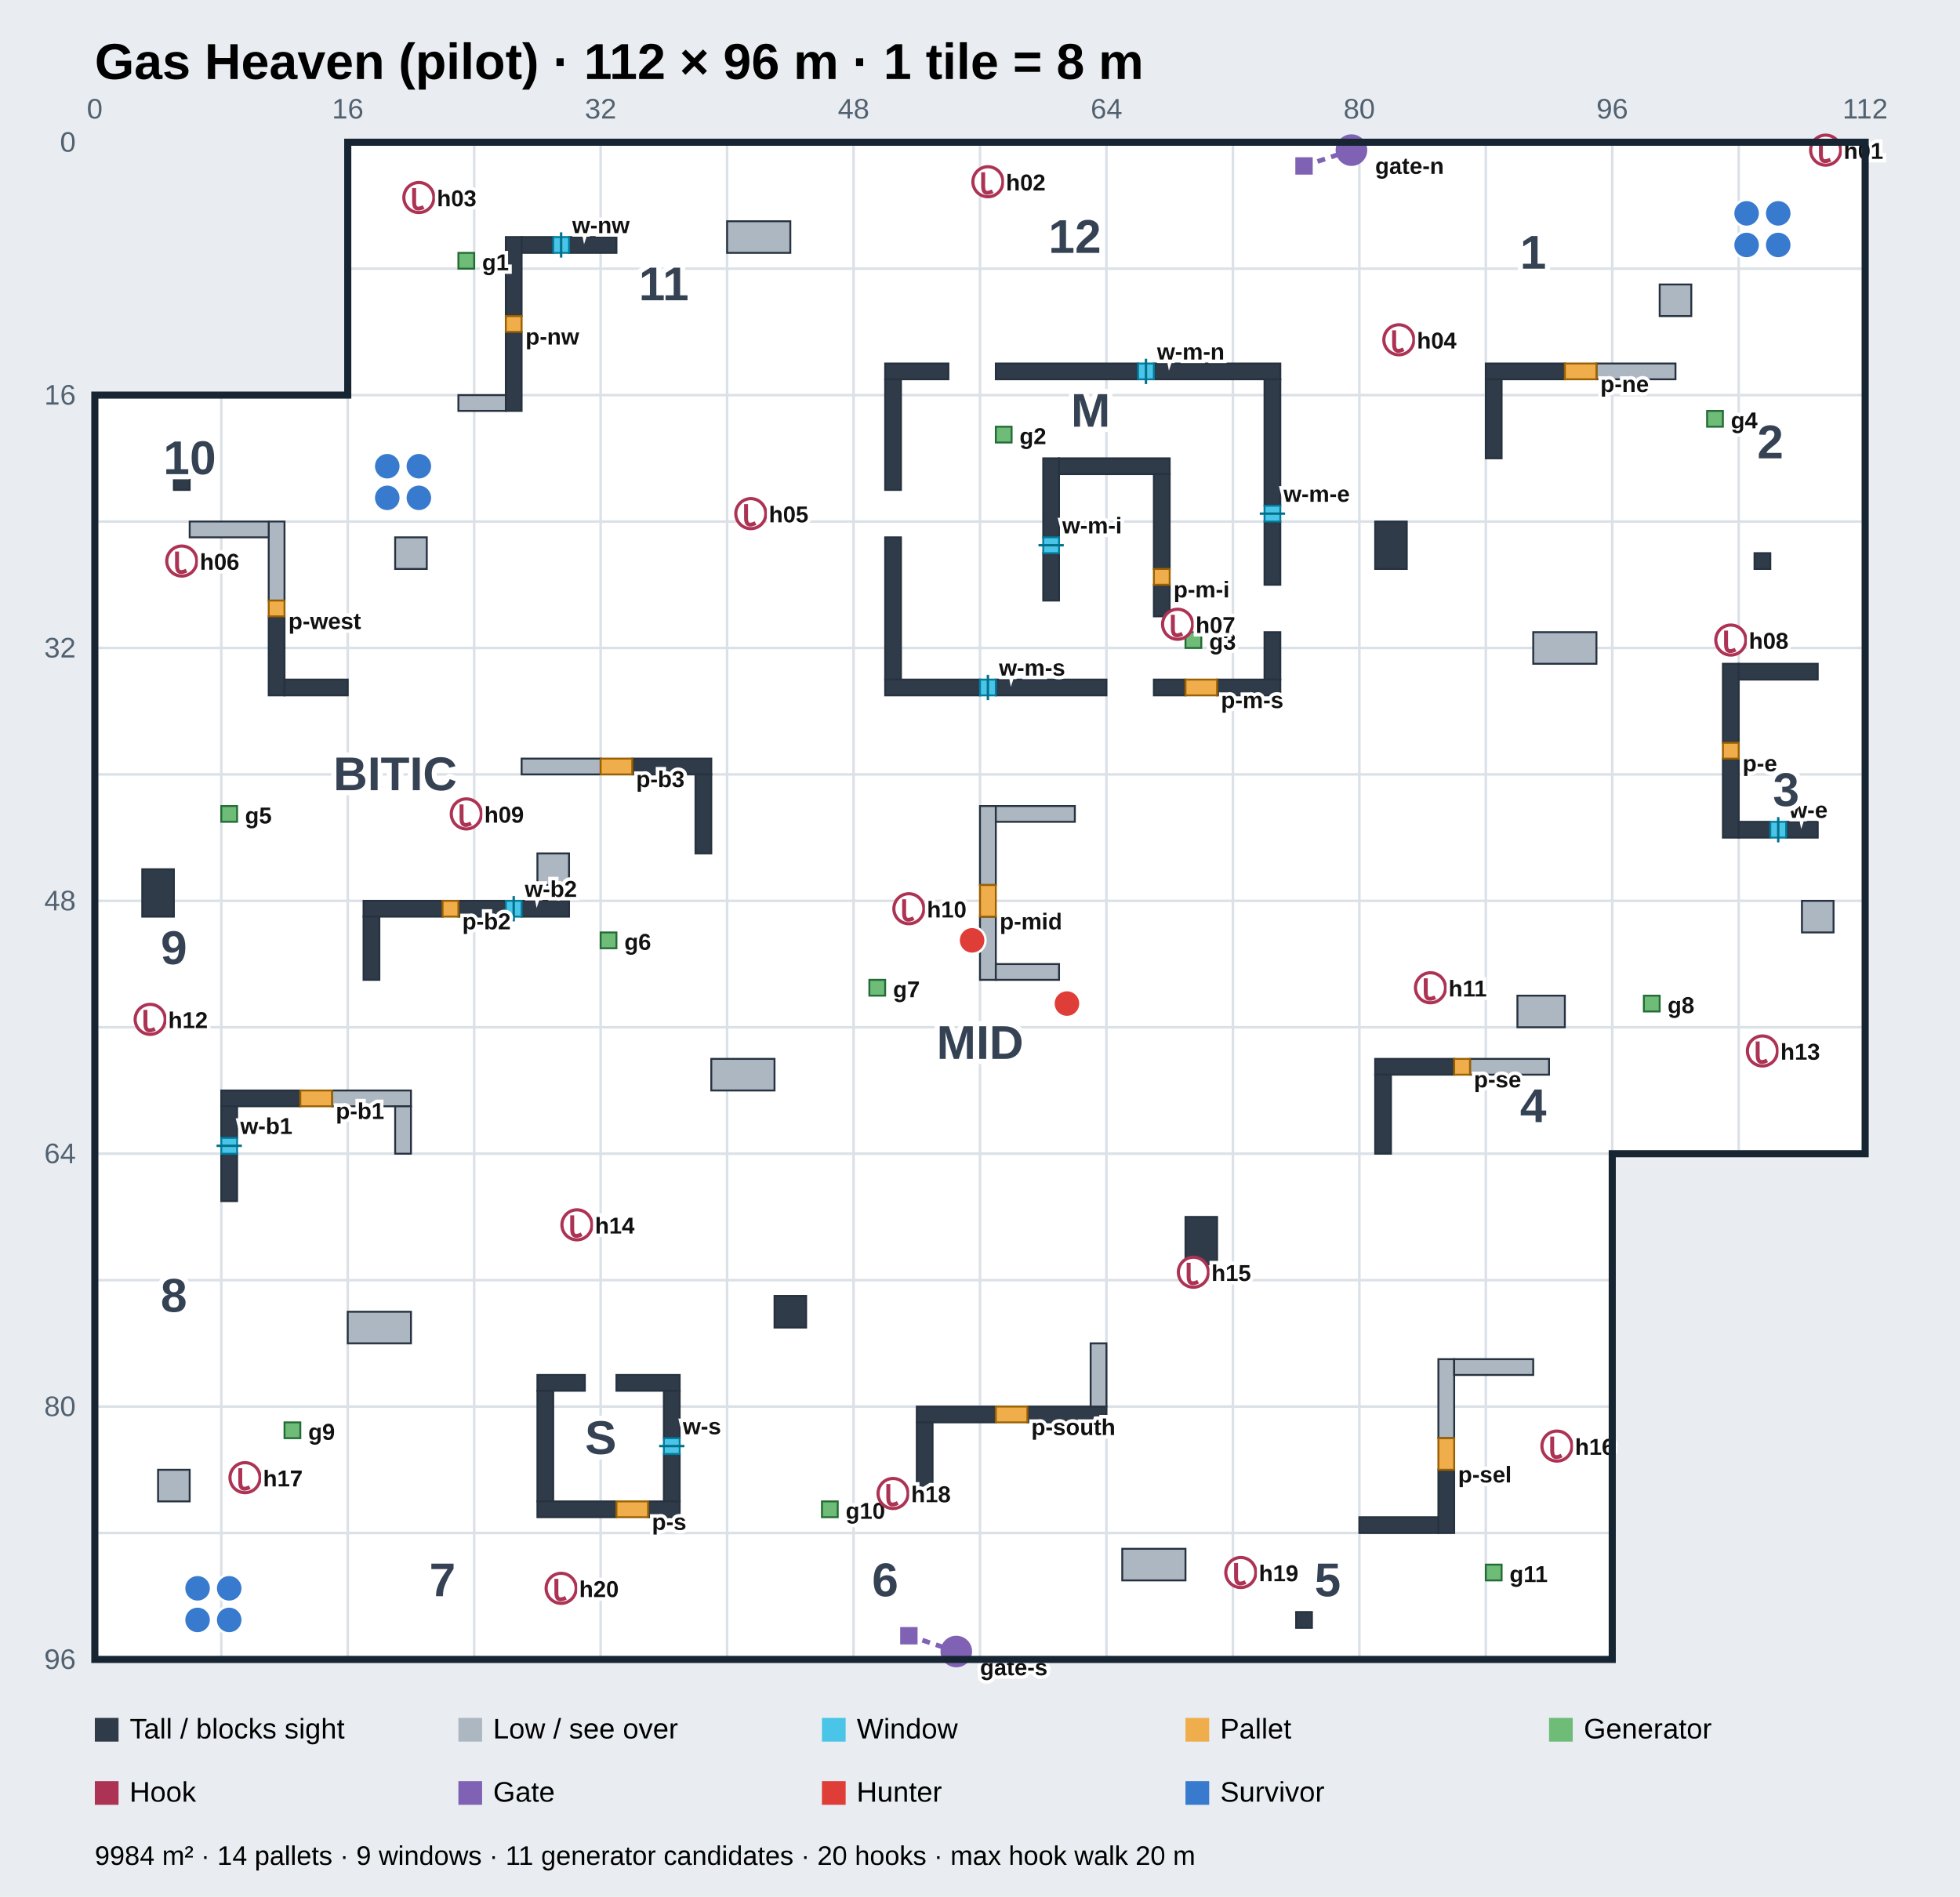
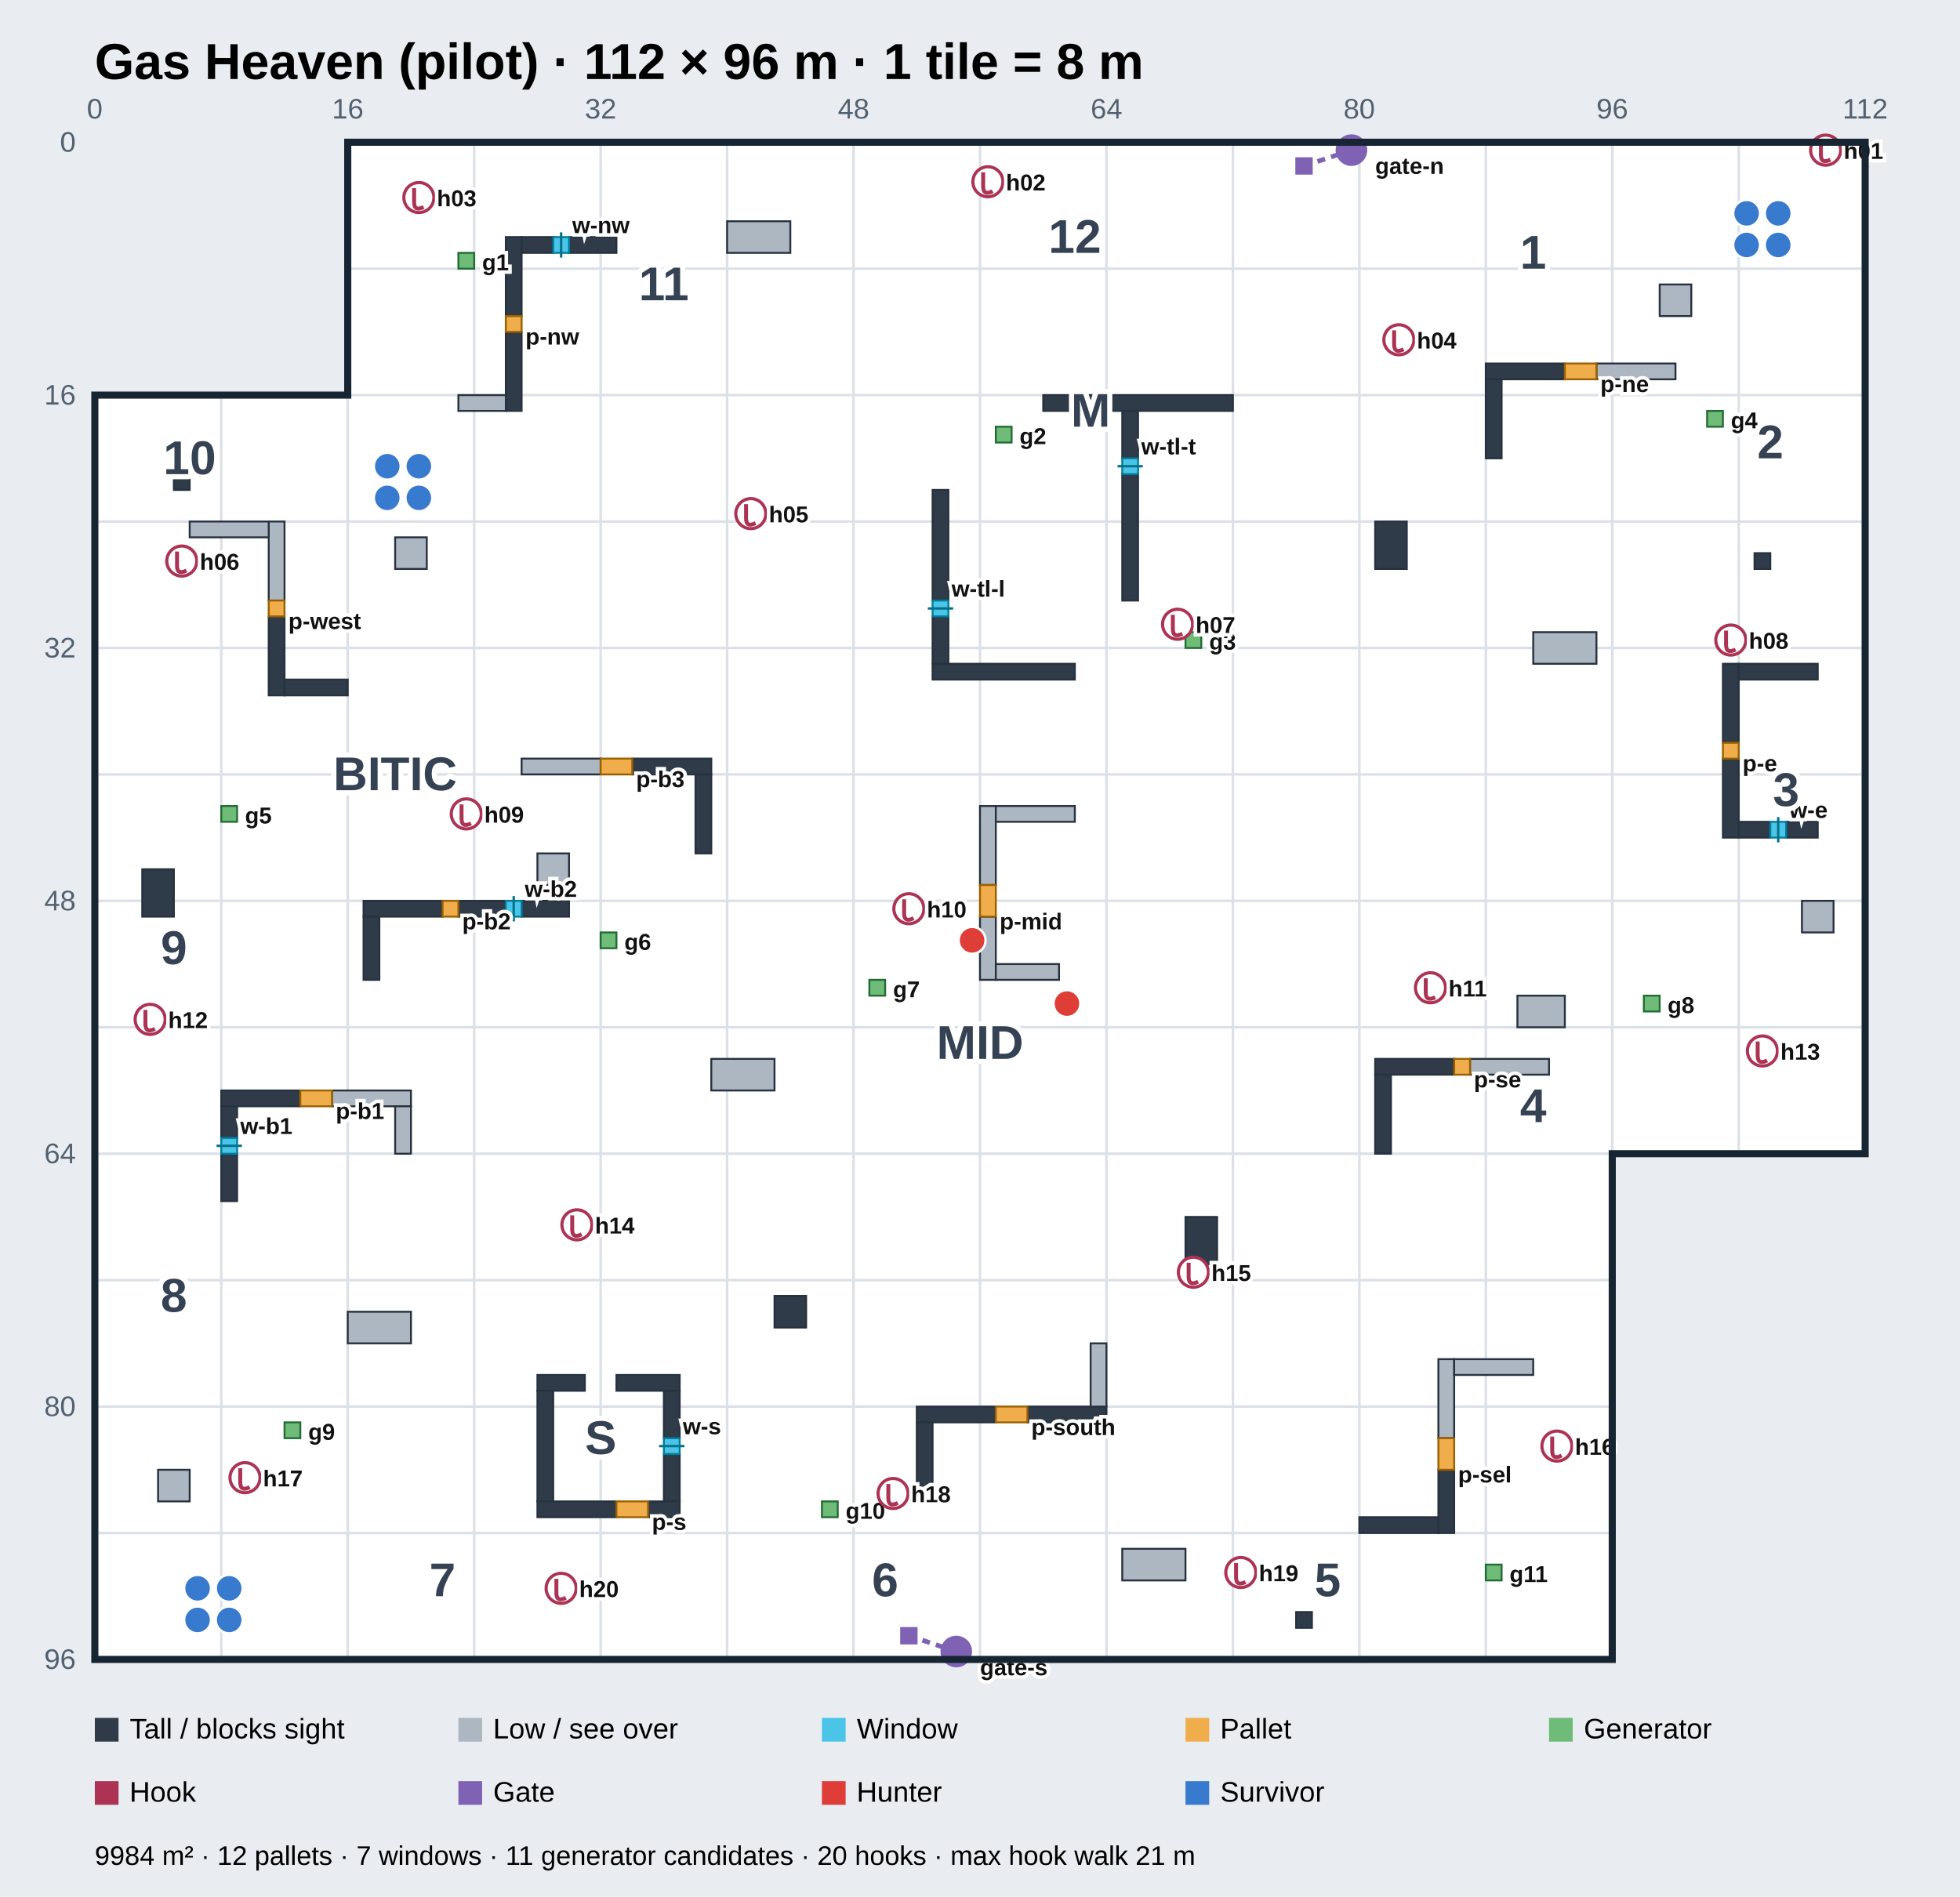
<svg xmlns="http://www.w3.org/2000/svg" width="1240" height="1200" viewBox="-6 -9 124 120" role="img" aria-labelledby="title desc">
  <style>text{font-family:Arial,sans-serif}.label{font-size:3px;font-weight:bold;fill:#354253;paint-order:stroke;stroke:#fff;stroke-width:.65;stroke-linejoin:round}.feature{font-size:1.45px;font-weight:bold;paint-order:stroke;stroke:#fff;stroke-width:.45;fill:#111}.tick{font-size:1.8px;fill:#526170}</style>
  <rect x="-6" y="-9" width="124" height="120" fill="#e9edf1" />
  <text x="0" y="-4" font-size="3.2" font-weight="bold">Gas Heaven (pilot) · 112 × 96 m · 1 tile = 8 m</text>
  <defs>
    <clipPath id="boundary">
      <polygon points="16,0 112,0 112,64 96,64 96,96 0,96 0,16 16,16" />
    </clipPath>
  </defs>
  <polygon points="16,0 112,0 112,64 96,64 96,96 0,96 0,16 16,16" fill="#fff" />
  <g clip-path="url(#boundary)" stroke="#dbe1e7" stroke-width=".16">
    <path d="M0 0V96" />
    <path d="M8 0V96" />
    <path d="M16 0V96" />
    <path d="M24 0V96" />
    <path d="M32 0V96" />
    <path d="M40 0V96" />
    <path d="M48 0V96" />
    <path d="M56 0V96" />
    <path d="M64 0V96" />
    <path d="M72 0V96" />
    <path d="M80 0V96" />
    <path d="M88 0V96" />
    <path d="M96 0V96" />
    <path d="M104 0V96" />
    <path d="M112 0V96" />
    <path d="M0 0H112" />
    <path d="M0 8H112" />
    <path d="M0 16H112" />
    <path d="M0 24H112" />
    <path d="M0 32H112" />
    <path d="M0 40H112" />
    <path d="M0 48H112" />
    <path d="M0 56H112" />
    <path d="M0 64H112" />
    <path d="M0 72H112" />
    <path d="M0 80H112" />
    <path d="M0 88H112" />
    <path d="M0 96H112" />
  </g>
  <text class="tick" x="0" y="-1.5" text-anchor="middle">0</text>
  <text class="tick" x="16" y="-1.5" text-anchor="middle">16</text>
  <text class="tick" x="32" y="-1.5" text-anchor="middle">32</text>
  <text class="tick" x="48" y="-1.5" text-anchor="middle">48</text>
  <text class="tick" x="64" y="-1.5" text-anchor="middle">64</text>
  <text class="tick" x="80" y="-1.5" text-anchor="middle">80</text>
  <text class="tick" x="96" y="-1.5" text-anchor="middle">96</text>
  <text class="tick" x="112" y="-1.5" text-anchor="middle">112</text>
  <text class="tick" x="-1.2" y="0.6" text-anchor="end">0</text>
  <text class="tick" x="-1.2" y="16.6" text-anchor="end">16</text>
  <text class="tick" x="-1.2" y="32.6" text-anchor="end">32</text>
  <text class="tick" x="-1.2" y="48.6" text-anchor="end">48</text>
  <text class="tick" x="-1.2" y="64.6" text-anchor="end">64</text>
  <text class="tick" x="-1.2" y="80.6" text-anchor="end">80</text>
  <text class="tick" x="-1.2" y="96.6" text-anchor="end">96</text>
-   <rect x="50" y="14" width="4" height="1" fill="#303b49" stroke="#26323f" stroke-width=".12" />
-   <rect x="57" y="14" width="9" height="1" fill="#303b49" stroke="#26323f" stroke-width=".12" />
-   <rect x="67" y="14" width="8" height="1" fill="#303b49" stroke="#26323f" stroke-width=".12" />
-   <rect x="50" y="15" width="1" height="7" fill="#303b49" stroke="#26323f" stroke-width=".12" />
-   <rect x="50" y="25" width="1" height="9" fill="#303b49" stroke="#26323f" stroke-width=".12" />
-   <rect x="74" y="15" width="1" height="8" fill="#303b49" stroke="#26323f" stroke-width=".12" />
-   <rect x="74" y="24" width="1" height="4" fill="#303b49" stroke="#26323f" stroke-width=".12" />
-   <rect x="74" y="31" width="1" height="3" fill="#303b49" stroke="#26323f" stroke-width=".12" />
-   <rect x="50" y="34" width="6" height="1" fill="#303b49" stroke="#26323f" stroke-width=".12" />
-   <rect x="57" y="34" width="7" height="1" fill="#303b49" stroke="#26323f" stroke-width=".12" />
-   <rect x="67" y="34" width="2" height="1" fill="#303b49" stroke="#26323f" stroke-width=".12" />
-   <rect x="71" y="34" width="4" height="1" fill="#303b49" stroke="#26323f" stroke-width=".12" />
-   <rect x="60" y="20" width="1" height="5" fill="#303b49" stroke="#26323f" stroke-width=".12" />
-   <rect x="60" y="26" width="1" height="3" fill="#303b49" stroke="#26323f" stroke-width=".12" />
-   <rect x="61" y="20" width="7" height="1" fill="#303b49" stroke="#26323f" stroke-width=".12" />
-   <rect x="67" y="21" width="1" height="6" fill="#303b49" stroke="#26323f" stroke-width=".12" />
-   <rect x="67" y="28" width="1" height="2" fill="#303b49" stroke="#26323f" stroke-width=".12" />
  <rect x="8" y="60" width="5" height="1" fill="#303b49" stroke="#26323f" stroke-width=".12" />
  <rect x="15" y="60" width="5" height="1" fill="#adb7c2" stroke="#26323f" stroke-width=".12" />
  <rect x="8" y="61" width="1" height="2" fill="#303b49" stroke="#26323f" stroke-width=".12" />
  <rect x="8" y="64" width="1" height="3" fill="#303b49" stroke="#26323f" stroke-width=".12" />
  <rect x="19" y="61" width="1" height="3" fill="#adb7c2" stroke="#26323f" stroke-width=".12" />
  <rect x="17" y="48" width="5" height="1" fill="#303b49" stroke="#26323f" stroke-width=".12" />
  <rect x="23" y="48" width="3" height="1" fill="#303b49" stroke="#26323f" stroke-width=".12" />
  <rect x="27" y="48" width="3" height="1" fill="#303b49" stroke="#26323f" stroke-width=".12" />
  <rect x="17" y="49" width="1" height="4" fill="#303b49" stroke="#26323f" stroke-width=".12" />
  <rect x="28" y="45" width="2" height="2" fill="#adb7c2" stroke="#26323f" stroke-width=".12" />
  <rect x="27" y="39" width="5" height="1" fill="#adb7c2" stroke="#26323f" stroke-width=".12" />
  <rect x="34" y="39" width="5" height="1" fill="#303b49" stroke="#26323f" stroke-width=".12" />
  <rect x="38" y="40" width="1" height="5" fill="#303b49" stroke="#26323f" stroke-width=".12" />
  <rect x="56" y="42" width="1" height="5" fill="#adb7c2" stroke="#26323f" stroke-width=".12" />
  <rect x="57" y="42" width="5" height="1" fill="#adb7c2" stroke="#26323f" stroke-width=".12" />
  <rect x="56" y="49" width="1" height="4" fill="#adb7c2" stroke="#26323f" stroke-width=".12" />
  <rect x="57" y="52" width="4" height="1" fill="#adb7c2" stroke="#26323f" stroke-width=".12" />
  <rect x="26" y="6" width="1" height="5" fill="#303b49" stroke="#26323f" stroke-width=".12" />
  <rect x="26" y="12" width="1" height="5" fill="#303b49" stroke="#26323f" stroke-width=".12" />
  <rect x="27" y="6" width="2" height="1" fill="#303b49" stroke="#26323f" stroke-width=".12" />
  <rect x="30" y="6" width="3" height="1" fill="#303b49" stroke="#26323f" stroke-width=".12" />
  <rect x="23" y="16" width="3" height="1" fill="#adb7c2" stroke="#26323f" stroke-width=".12" />
  <rect x="88" y="14" width="5" height="1" fill="#303b49" stroke="#26323f" stroke-width=".12" />
  <rect x="95" y="14" width="5" height="1" fill="#adb7c2" stroke="#26323f" stroke-width=".12" />
  <rect x="88" y="15" width="1" height="5" fill="#303b49" stroke="#26323f" stroke-width=".12" />
  <rect x="99" y="9" width="2" height="2" fill="#adb7c2" stroke="#26323f" stroke-width=".12" />
  <rect x="103" y="33" width="1" height="5" fill="#303b49" stroke="#26323f" stroke-width=".12" />
  <rect x="103" y="39" width="1" height="5" fill="#303b49" stroke="#26323f" stroke-width=".12" />
  <rect x="104" y="33" width="5" height="1" fill="#303b49" stroke="#26323f" stroke-width=".12" />
  <rect x="104" y="43" width="2" height="1" fill="#303b49" stroke="#26323f" stroke-width=".12" />
  <rect x="107" y="43" width="2" height="1" fill="#303b49" stroke="#26323f" stroke-width=".12" />
  <rect x="81" y="58" width="5" height="1" fill="#303b49" stroke="#26323f" stroke-width=".12" />
  <rect x="87" y="58" width="5" height="1" fill="#adb7c2" stroke="#26323f" stroke-width=".12" />
  <rect x="81" y="59" width="1" height="5" fill="#303b49" stroke="#26323f" stroke-width=".12" />
  <rect x="90" y="54" width="3" height="2" fill="#adb7c2" stroke="#26323f" stroke-width=".12" />
  <rect x="85" y="77" width="1" height="5" fill="#adb7c2" stroke="#26323f" stroke-width=".12" />
  <rect x="85" y="84" width="1" height="4" fill="#303b49" stroke="#26323f" stroke-width=".12" />
  <rect x="86" y="77" width="5" height="1" fill="#adb7c2" stroke="#26323f" stroke-width=".12" />
  <rect x="80" y="87" width="5" height="1" fill="#303b49" stroke="#26323f" stroke-width=".12" />
  <rect x="52" y="80" width="5" height="1" fill="#303b49" stroke="#26323f" stroke-width=".12" />
  <rect x="59" y="80" width="5" height="1" fill="#303b49" stroke="#26323f" stroke-width=".12" />
  <rect x="52" y="81" width="1" height="5" fill="#303b49" stroke="#26323f" stroke-width=".12" />
  <rect x="63" y="76" width="1" height="4" fill="#adb7c2" stroke="#26323f" stroke-width=".12" />
  <rect x="11" y="24" width="1" height="5" fill="#adb7c2" stroke="#26323f" stroke-width=".12" />
  <rect x="11" y="30" width="1" height="5" fill="#303b49" stroke="#26323f" stroke-width=".12" />
  <rect x="12" y="34" width="4" height="1" fill="#303b49" stroke="#26323f" stroke-width=".12" />
  <rect x="6" y="24" width="5" height="1" fill="#adb7c2" stroke="#26323f" stroke-width=".12" />
  <rect x="40" y="5" width="4" height="2" fill="#adb7c2" stroke="#26323f" stroke-width=".12" />
  <rect x="19" y="25" width="2" height="2" fill="#adb7c2" stroke="#26323f" stroke-width=".12" />
  <rect x="3" y="46" width="2" height="3" fill="#303b49" stroke="#26323f" stroke-width=".12" />
  <rect x="39" y="58" width="4" height="2" fill="#adb7c2" stroke="#26323f" stroke-width=".12" />
  <rect x="81" y="24" width="2" height="3" fill="#303b49" stroke="#26323f" stroke-width=".12" />
  <rect x="91" y="31" width="4" height="2" fill="#adb7c2" stroke="#26323f" stroke-width=".12" />
  <rect x="108" y="48" width="2" height="2" fill="#adb7c2" stroke="#26323f" stroke-width=".12" />
  <rect x="43" y="73" width="2" height="2" fill="#303b49" stroke="#26323f" stroke-width=".12" />
  <rect x="16" y="74" width="4" height="2" fill="#adb7c2" stroke="#26323f" stroke-width=".12" />
  <rect x="4" y="84" width="2" height="2" fill="#adb7c2" stroke="#26323f" stroke-width=".12" />
  <rect x="69" y="68" width="2" height="3" fill="#303b49" stroke="#26323f" stroke-width=".12" />
  <rect x="65" y="89" width="4" height="2" fill="#adb7c2" stroke="#26323f" stroke-width=".12" />
  <rect x="5" y="21" width="1" height="1" fill="#303b49" stroke="#26323f" stroke-width=".12" />
  <rect x="105" y="26" width="1" height="1" fill="#303b49" stroke="#26323f" stroke-width=".12" />
  <rect x="76" y="93" width="1" height="1" fill="#303b49" stroke="#26323f" stroke-width=".12" />
  <rect x="28" y="78" width="3" height="1" fill="#303b49" stroke="#26323f" stroke-width=".12" />
  <rect x="33" y="78" width="4" height="1" fill="#303b49" stroke="#26323f" stroke-width=".12" />
  <rect x="28" y="79" width="1" height="7" fill="#303b49" stroke="#26323f" stroke-width=".12" />
  <rect x="36" y="79" width="1" height="3" fill="#303b49" stroke="#26323f" stroke-width=".12" />
  <rect x="36" y="83" width="1" height="3" fill="#303b49" stroke="#26323f" stroke-width=".12" />
  <rect x="28" y="86" width="5" height="1" fill="#303b49" stroke="#26323f" stroke-width=".12" />
  <rect x="35" y="86" width="2" height="1" fill="#303b49" stroke="#26323f" stroke-width=".12" />
-   <rect x="66" y="14" width="1" height="1" fill="#4ac5e8" stroke="#007d9e" stroke-width=".12" />
-   <path d="M66.5 13.7v1.6" stroke="#00708b" stroke-width=".15" />
-   <text class="feature" x="67.2" y="13.75">w-m-n</text>
-   <rect x="74" y="23" width="1" height="1" fill="#4ac5e8" stroke="#007d9e" stroke-width=".12" />
-   <path d="M73.7 23.5h1.6" stroke="#00708b" stroke-width=".15" />
-   <text class="feature" x="75.2" y="22.75">w-m-e</text>
-   <rect x="56" y="34" width="1" height="1" fill="#4ac5e8" stroke="#007d9e" stroke-width=".12" />
-   <path d="M56.5 33.7v1.6" stroke="#00708b" stroke-width=".15" />
-   <text class="feature" x="57.2" y="33.75">w-m-s</text>
-   <rect x="60" y="25" width="1" height="1" fill="#4ac5e8" stroke="#007d9e" stroke-width=".12" />
-   <path d="M59.7 25.5h1.6" stroke="#00708b" stroke-width=".15" />
-   <text class="feature" x="61.2" y="24.75">w-m-i</text>
+   <rect x="60" y="16" width="12" height="1" fill="#303b49" stroke="#26323f" stroke-width=".12" />
+   <rect x="65" y="17" width="1" height="3" fill="#303b49" stroke="#26323f" stroke-width=".12" />
+   <rect x="65" y="21" width="1" height="8" fill="#303b49" stroke="#26323f" stroke-width=".12" />
+   <rect x="53" y="22" width="1" height="7" fill="#303b49" stroke="#26323f" stroke-width=".12" />
+   <rect x="53" y="30" width="1" height="3" fill="#303b49" stroke="#26323f" stroke-width=".12" />
+   <rect x="53" y="33" width="9" height="1" fill="#303b49" stroke="#26323f" stroke-width=".12" />
  <rect x="8" y="63" width="1" height="1" fill="#4ac5e8" stroke="#007d9e" stroke-width=".12" />
  <path d="M7.7 63.5h1.6" stroke="#00708b" stroke-width=".15" />
  <text class="feature" x="9.2" y="62.75">w-b1</text>
  <rect x="26" y="48" width="1" height="1" fill="#4ac5e8" stroke="#007d9e" stroke-width=".12" />
  <path d="M26.5 47.7v1.6" stroke="#00708b" stroke-width=".15" />
  <text class="feature" x="27.2" y="47.75">w-b2</text>
  <rect x="29" y="6" width="1" height="1" fill="#4ac5e8" stroke="#007d9e" stroke-width=".12" />
  <path d="M29.5 5.7v1.6" stroke="#00708b" stroke-width=".15" />
  <text class="feature" x="30.2" y="5.75">w-nw</text>
  <rect x="106" y="43" width="1" height="1" fill="#4ac5e8" stroke="#007d9e" stroke-width=".12" />
  <path d="M106.5 42.7v1.6" stroke="#00708b" stroke-width=".15" />
  <text class="feature" x="107.2" y="42.75">w-e</text>
  <rect x="36" y="82" width="1" height="1" fill="#4ac5e8" stroke="#007d9e" stroke-width=".12" />
  <path d="M35.7 82.5h1.6" stroke="#00708b" stroke-width=".15" />
  <text class="feature" x="37.2" y="81.75">w-s</text>
-   <rect x="69" y="34" width="2" height="1" fill="#efad4c" stroke="#9b6000" stroke-width=".12" />
-   <text class="feature" x="71.25" y="35.8">p-m-s</text>
-   <rect x="67" y="27" width="1" height="1" fill="#efad4c" stroke="#9b6000" stroke-width=".12" />
-   <text class="feature" x="68.25" y="28.8">p-m-i</text>
+   <rect x="65" y="20" width="1" height="1" fill="#4ac5e8" stroke="#007d9e" stroke-width=".12" />
+   <path d="M64.7 20.5h1.6" stroke="#00708b" stroke-width=".15" />
+   <text class="feature" x="66.2" y="19.75">w-tl-t</text>
+   <rect x="53" y="29" width="1" height="1" fill="#4ac5e8" stroke="#007d9e" stroke-width=".12" />
+   <path d="M52.7 29.5h1.6" stroke="#00708b" stroke-width=".15" />
+   <text class="feature" x="54.2" y="28.75">w-tl-l</text>
  <rect x="13" y="60" width="2" height="1" fill="#efad4c" stroke="#9b6000" stroke-width=".12" />
  <text class="feature" x="15.25" y="61.8">p-b1</text>
  <rect x="22" y="48" width="1" height="1" fill="#efad4c" stroke="#9b6000" stroke-width=".12" />
  <text class="feature" x="23.25" y="49.8">p-b2</text>
  <rect x="32" y="39" width="2" height="1" fill="#efad4c" stroke="#9b6000" stroke-width=".12" />
  <text class="feature" x="34.25" y="40.8">p-b3</text>
  <rect x="56" y="47" width="1" height="2" fill="#efad4c" stroke="#9b6000" stroke-width=".12" />
  <text class="feature" x="57.25" y="49.8">p-mid</text>
  <rect x="26" y="11" width="1" height="1" fill="#efad4c" stroke="#9b6000" stroke-width=".12" />
  <text class="feature" x="27.25" y="12.8">p-nw</text>
  <rect x="93" y="14" width="2" height="1" fill="#efad4c" stroke="#9b6000" stroke-width=".12" />
  <text class="feature" x="95.25" y="15.8">p-ne</text>
  <rect x="103" y="38" width="1" height="1" fill="#efad4c" stroke="#9b6000" stroke-width=".12" />
  <text class="feature" x="104.25" y="39.8">p-e</text>
  <rect x="86" y="58" width="1" height="1" fill="#efad4c" stroke="#9b6000" stroke-width=".12" />
  <text class="feature" x="87.25" y="59.8">p-se</text>
  <rect x="85" y="82" width="1" height="2" fill="#efad4c" stroke="#9b6000" stroke-width=".12" />
  <text class="feature" x="86.25" y="84.8">p-sel</text>
  <rect x="57" y="80" width="2" height="1" fill="#efad4c" stroke="#9b6000" stroke-width=".12" />
  <text class="feature" x="59.25" y="81.8">p-south</text>
  <rect x="11" y="29" width="1" height="1" fill="#efad4c" stroke="#9b6000" stroke-width=".12" />
  <text class="feature" x="12.25" y="30.8">p-west</text>
  <rect x="33" y="86" width="2" height="1" fill="#efad4c" stroke="#9b6000" stroke-width=".12" />
  <text class="feature" x="35.25" y="87.8">p-s</text>
  <rect x="23" y="7" width="1" height="1" fill="#6ebc78" stroke="#236c35" stroke-width=".12" />
  <text class="feature" x="24.5" y="8.1">g1</text>
  <rect x="57" y="18" width="1" height="1" fill="#6ebc78" stroke="#236c35" stroke-width=".12" />
  <text class="feature" x="58.5" y="19.1">g2</text>
  <rect x="69" y="31" width="1" height="1" fill="#6ebc78" stroke="#236c35" stroke-width=".12" />
  <text class="feature" x="70.5" y="32.1">g3</text>
  <rect x="102" y="17" width="1" height="1" fill="#6ebc78" stroke="#236c35" stroke-width=".12" />
  <text class="feature" x="103.5" y="18.1">g4</text>
  <rect x="8" y="42" width="1" height="1" fill="#6ebc78" stroke="#236c35" stroke-width=".12" />
  <text class="feature" x="9.5" y="43.1">g5</text>
  <rect x="32" y="50" width="1" height="1" fill="#6ebc78" stroke="#236c35" stroke-width=".12" />
  <text class="feature" x="33.5" y="51.1">g6</text>
  <rect x="49" y="53" width="1" height="1" fill="#6ebc78" stroke="#236c35" stroke-width=".12" />
  <text class="feature" x="50.5" y="54.1">g7</text>
  <rect x="98" y="54" width="1" height="1" fill="#6ebc78" stroke="#236c35" stroke-width=".12" />
  <text class="feature" x="99.5" y="55.1">g8</text>
  <rect x="12" y="81" width="1" height="1" fill="#6ebc78" stroke="#236c35" stroke-width=".12" />
  <text class="feature" x="13.5" y="82.1">g9</text>
  <rect x="46" y="86" width="1" height="1" fill="#6ebc78" stroke="#236c35" stroke-width=".12" />
  <text class="feature" x="47.5" y="87.1">g10</text>
  <rect x="88" y="90" width="1" height="1" fill="#6ebc78" stroke="#236c35" stroke-width=".12" />
  <text class="feature" x="89.5" y="91.1">g11</text>
  <g transform="translate(109.5 0.5)">
    <circle r=".95" fill="#fff" stroke="#ac3354" stroke-width=".2" />
    <path d="M-.3 -.6V.3q0 .6 .6 .3" fill="none" stroke="#ac3354" stroke-width=".25" />
  </g>
  <text class="feature" x="110.65" y="1.05">h01</text>
  <g transform="translate(56.5 2.5)">
    <circle r=".95" fill="#fff" stroke="#ac3354" stroke-width=".2" />
    <path d="M-.3 -.6V.3q0 .6 .6 .3" fill="none" stroke="#ac3354" stroke-width=".25" />
  </g>
  <text class="feature" x="57.65" y="3.05">h02</text>
  <g transform="translate(20.5 3.5)">
    <circle r=".95" fill="#fff" stroke="#ac3354" stroke-width=".2" />
    <path d="M-.3 -.6V.3q0 .6 .6 .3" fill="none" stroke="#ac3354" stroke-width=".25" />
  </g>
  <text class="feature" x="21.65" y="4.05">h03</text>
  <g transform="translate(82.5 12.5)">
    <circle r=".95" fill="#fff" stroke="#ac3354" stroke-width=".2" />
    <path d="M-.3 -.6V.3q0 .6 .6 .3" fill="none" stroke="#ac3354" stroke-width=".25" />
  </g>
  <text class="feature" x="83.65" y="13.05">h04</text>
  <g transform="translate(41.5 23.5)">
    <circle r=".95" fill="#fff" stroke="#ac3354" stroke-width=".2" />
    <path d="M-.3 -.6V.3q0 .6 .6 .3" fill="none" stroke="#ac3354" stroke-width=".25" />
  </g>
  <text class="feature" x="42.65" y="24.05">h05</text>
  <g transform="translate(5.5 26.5)">
    <circle r=".95" fill="#fff" stroke="#ac3354" stroke-width=".2" />
    <path d="M-.3 -.6V.3q0 .6 .6 .3" fill="none" stroke="#ac3354" stroke-width=".25" />
  </g>
  <text class="feature" x="6.65" y="27.05">h06</text>
  <g transform="translate(68.5 30.5)">
    <circle r=".95" fill="#fff" stroke="#ac3354" stroke-width=".2" />
    <path d="M-.3 -.6V.3q0 .6 .6 .3" fill="none" stroke="#ac3354" stroke-width=".25" />
  </g>
  <text class="feature" x="69.65" y="31.05">h07</text>
  <g transform="translate(103.5 31.5)">
    <circle r=".95" fill="#fff" stroke="#ac3354" stroke-width=".2" />
    <path d="M-.3 -.6V.3q0 .6 .6 .3" fill="none" stroke="#ac3354" stroke-width=".25" />
  </g>
  <text class="feature" x="104.65" y="32.05">h08</text>
  <g transform="translate(23.5 42.5)">
    <circle r=".95" fill="#fff" stroke="#ac3354" stroke-width=".2" />
    <path d="M-.3 -.6V.3q0 .6 .6 .3" fill="none" stroke="#ac3354" stroke-width=".25" />
  </g>
  <text class="feature" x="24.65" y="43.05">h09</text>
  <g transform="translate(51.5 48.5)">
    <circle r=".95" fill="#fff" stroke="#ac3354" stroke-width=".2" />
    <path d="M-.3 -.6V.3q0 .6 .6 .3" fill="none" stroke="#ac3354" stroke-width=".25" />
  </g>
  <text class="feature" x="52.65" y="49.05">h10</text>
  <g transform="translate(84.5 53.5)">
    <circle r=".95" fill="#fff" stroke="#ac3354" stroke-width=".2" />
    <path d="M-.3 -.6V.3q0 .6 .6 .3" fill="none" stroke="#ac3354" stroke-width=".25" />
  </g>
  <text class="feature" x="85.65" y="54.05">h11</text>
  <g transform="translate(3.5 55.5)">
    <circle r=".95" fill="#fff" stroke="#ac3354" stroke-width=".2" />
    <path d="M-.3 -.6V.3q0 .6 .6 .3" fill="none" stroke="#ac3354" stroke-width=".25" />
  </g>
  <text class="feature" x="4.65" y="56.05">h12</text>
  <g transform="translate(105.5 57.5)">
    <circle r=".95" fill="#fff" stroke="#ac3354" stroke-width=".2" />
    <path d="M-.3 -.6V.3q0 .6 .6 .3" fill="none" stroke="#ac3354" stroke-width=".25" />
  </g>
  <text class="feature" x="106.65" y="58.05">h13</text>
  <g transform="translate(30.5 68.5)">
    <circle r=".95" fill="#fff" stroke="#ac3354" stroke-width=".2" />
    <path d="M-.3 -.6V.3q0 .6 .6 .3" fill="none" stroke="#ac3354" stroke-width=".25" />
  </g>
  <text class="feature" x="31.65" y="69.05">h14</text>
  <g transform="translate(69.5 71.5)">
    <circle r=".95" fill="#fff" stroke="#ac3354" stroke-width=".2" />
    <path d="M-.3 -.6V.3q0 .6 .6 .3" fill="none" stroke="#ac3354" stroke-width=".25" />
  </g>
  <text class="feature" x="70.65" y="72.05">h15</text>
  <g transform="translate(92.5 82.5)">
    <circle r=".95" fill="#fff" stroke="#ac3354" stroke-width=".2" />
    <path d="M-.3 -.6V.3q0 .6 .6 .3" fill="none" stroke="#ac3354" stroke-width=".25" />
  </g>
  <text class="feature" x="93.65" y="83.05">h16</text>
  <g transform="translate(9.5 84.5)">
    <circle r=".95" fill="#fff" stroke="#ac3354" stroke-width=".2" />
    <path d="M-.3 -.6V.3q0 .6 .6 .3" fill="none" stroke="#ac3354" stroke-width=".25" />
  </g>
  <text class="feature" x="10.65" y="85.05">h17</text>
  <g transform="translate(50.5 85.5)">
    <circle r=".95" fill="#fff" stroke="#ac3354" stroke-width=".2" />
    <path d="M-.3 -.6V.3q0 .6 .6 .3" fill="none" stroke="#ac3354" stroke-width=".25" />
  </g>
  <text class="feature" x="51.65" y="86.05">h18</text>
  <g transform="translate(72.5 90.5)">
    <circle r=".95" fill="#fff" stroke="#ac3354" stroke-width=".2" />
    <path d="M-.3 -.6V.3q0 .6 .6 .3" fill="none" stroke="#ac3354" stroke-width=".25" />
  </g>
  <text class="feature" x="73.65" y="91.05">h19</text>
  <g transform="translate(29.5 91.5)">
    <circle r=".95" fill="#fff" stroke="#ac3354" stroke-width=".2" />
    <path d="M-.3 -.6V.3q0 .6 .6 .3" fill="none" stroke="#ac3354" stroke-width=".25" />
  </g>
  <text class="feature" x="30.65" y="92.05">h20</text>
  <path d="M76.5 1.5L79.5 0.5" stroke="#8062b4" stroke-width=".3" stroke-dasharray=".5 .4" />
  <rect x="75.95" y="0.95" width="1.1" height="1.1" fill="#8062b4" />
  <circle cx="79.5" cy="0.5" r="1" fill="#8062b4" />
  <text class="feature" x="81" y="2">gate-n</text>
  <path d="M51.5 94.5L54.5 95.5" stroke="#8062b4" stroke-width=".3" stroke-dasharray=".5 .4" />
  <rect x="50.95" y="93.95" width="1.1" height="1.1" fill="#8062b4" />
  <circle cx="54.5" cy="95.5" r="1" fill="#8062b4" />
  <text class="feature" x="56" y="97">gate-s</text>
  <circle cx="55.5" cy="50.5" r=".85" fill="#df3d37" stroke="#fff" stroke-width=".15" />
  <circle cx="61.5" cy="54.5" r=".85" fill="#df3d37" stroke="#fff" stroke-width=".15" />
  <circle cx="18.5" cy="20.5" r=".85" fill="#377ace" stroke="#fff" stroke-width=".15" />
  <circle cx="20.5" cy="20.5" r=".85" fill="#377ace" stroke="#fff" stroke-width=".15" />
  <circle cx="18.5" cy="22.5" r=".85" fill="#377ace" stroke="#fff" stroke-width=".15" />
  <circle cx="20.5" cy="22.5" r=".85" fill="#377ace" stroke="#fff" stroke-width=".15" />
  <circle cx="104.5" cy="4.5" r=".85" fill="#377ace" stroke="#fff" stroke-width=".15" />
  <circle cx="106.5" cy="4.5" r=".85" fill="#377ace" stroke="#fff" stroke-width=".15" />
  <circle cx="104.5" cy="6.5" r=".85" fill="#377ace" stroke="#fff" stroke-width=".15" />
  <circle cx="106.5" cy="6.5" r=".85" fill="#377ace" stroke="#fff" stroke-width=".15" />
  <circle cx="6.5" cy="91.5" r=".85" fill="#377ace" stroke="#fff" stroke-width=".15" />
  <circle cx="8.5" cy="91.5" r=".85" fill="#377ace" stroke="#fff" stroke-width=".15" />
  <circle cx="6.5" cy="93.5" r=".85" fill="#377ace" stroke="#fff" stroke-width=".15" />
  <circle cx="8.5" cy="93.5" r=".85" fill="#377ace" stroke="#fff" stroke-width=".15" />
  <text class="label" x="91" y="8" text-anchor="middle">1</text>
  <text class="label" x="106" y="20" text-anchor="middle">2</text>
  <text class="label" x="107" y="42" text-anchor="middle">3</text>
  <text class="label" x="91" y="62" text-anchor="middle">4</text>
  <text class="label" x="78" y="92" text-anchor="middle">5</text>
  <text class="label" x="50" y="92" text-anchor="middle">6</text>
  <text class="label" x="22" y="92" text-anchor="middle">7</text>
  <text class="label" x="5" y="74" text-anchor="middle">8</text>
  <text class="label" x="5" y="52" text-anchor="middle">9</text>
  <text class="label" x="6" y="21" text-anchor="middle">10</text>
  <text class="label" x="36" y="10" text-anchor="middle">11</text>
  <text class="label" x="62" y="7" text-anchor="middle">12</text>
  <text class="label" x="63" y="18" text-anchor="middle">M</text>
  <text class="label" x="32" y="83" text-anchor="middle">S</text>
  <text class="label" x="56" y="58" text-anchor="middle">MID</text>
  <text class="label" x="19" y="41" text-anchor="middle">BITIC</text>
  <polygon points="16,0 112,0 112,64 96,64 96,96 0,96 0,16 16,16" fill="none" stroke="#172533" stroke-width=".45" />
  <rect x="0" y="99.7" width="1.5" height="1.5" fill="#303b49" />
  <text x="2.2" y="101" font-size="1.8">Tall / blocks sight</text>
  <rect x="23" y="99.7" width="1.5" height="1.5" fill="#adb7c2" />
  <text x="25.2" y="101" font-size="1.8">Low / see over</text>
  <rect x="46" y="99.7" width="1.5" height="1.5" fill="#4ac5e8" />
  <text x="48.2" y="101" font-size="1.8">Window</text>
  <rect x="69" y="99.7" width="1.5" height="1.5" fill="#efad4c" />
  <text x="71.2" y="101" font-size="1.8">Pallet</text>
  <rect x="92" y="99.7" width="1.5" height="1.5" fill="#6ebc78" />
  <text x="94.2" y="101" font-size="1.8">Generator</text>
  <rect x="0" y="103.7" width="1.5" height="1.5" fill="#ac3354" />
  <text x="2.2" y="105" font-size="1.8">Hook</text>
  <rect x="23" y="103.7" width="1.5" height="1.5" fill="#8062b4" />
  <text x="25.2" y="105" font-size="1.8">Gate</text>
  <rect x="46" y="103.7" width="1.5" height="1.5" fill="#df3d37" />
  <text x="48.2" y="105" font-size="1.8">Hunter</text>
  <rect x="69" y="103.7" width="1.5" height="1.5" fill="#377ace" />
  <text x="71.2" y="105" font-size="1.8">Survivor</text>
-   <text x="0" y="109" font-size="1.7">9984 m² · 14 pallets · 9 windows · 11 generator candidates · 20 hooks · max hook walk 20 m</text>
+   <text x="0" y="109" font-size="1.7">9984 m² · 12 pallets · 7 windows · 11 generator candidates · 20 hooks · max hook walk 21 m</text>
</svg>
